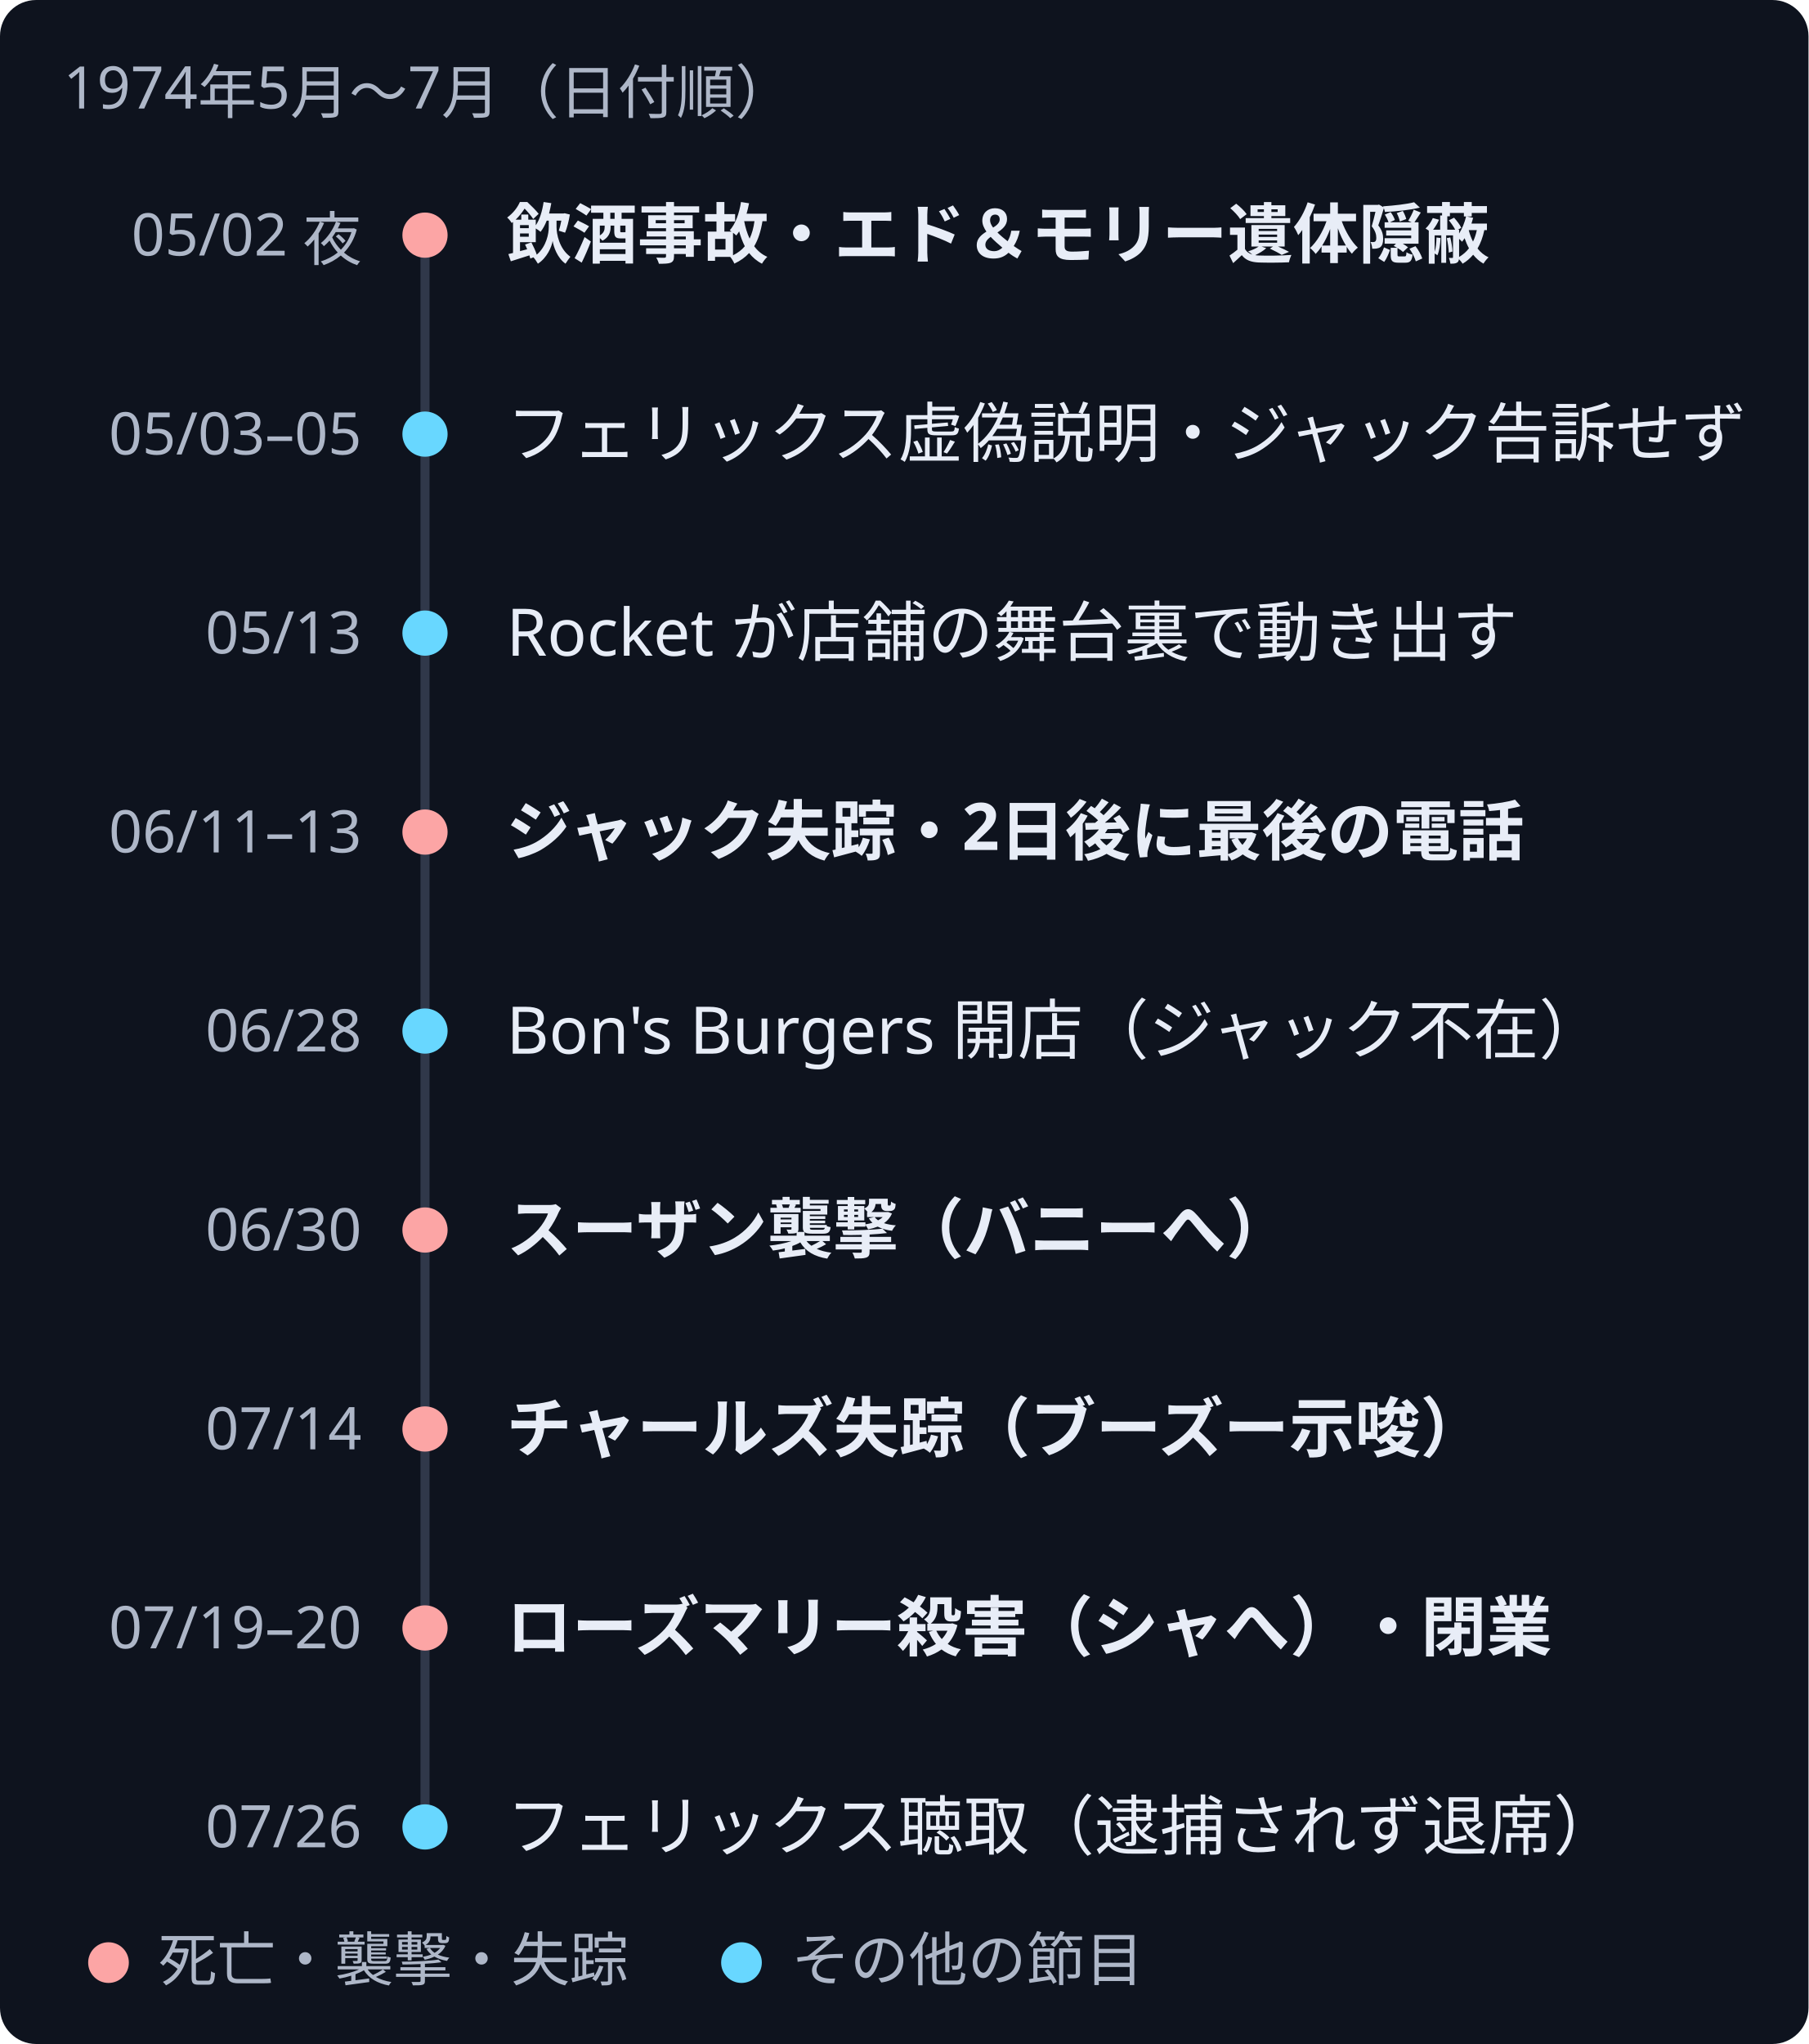
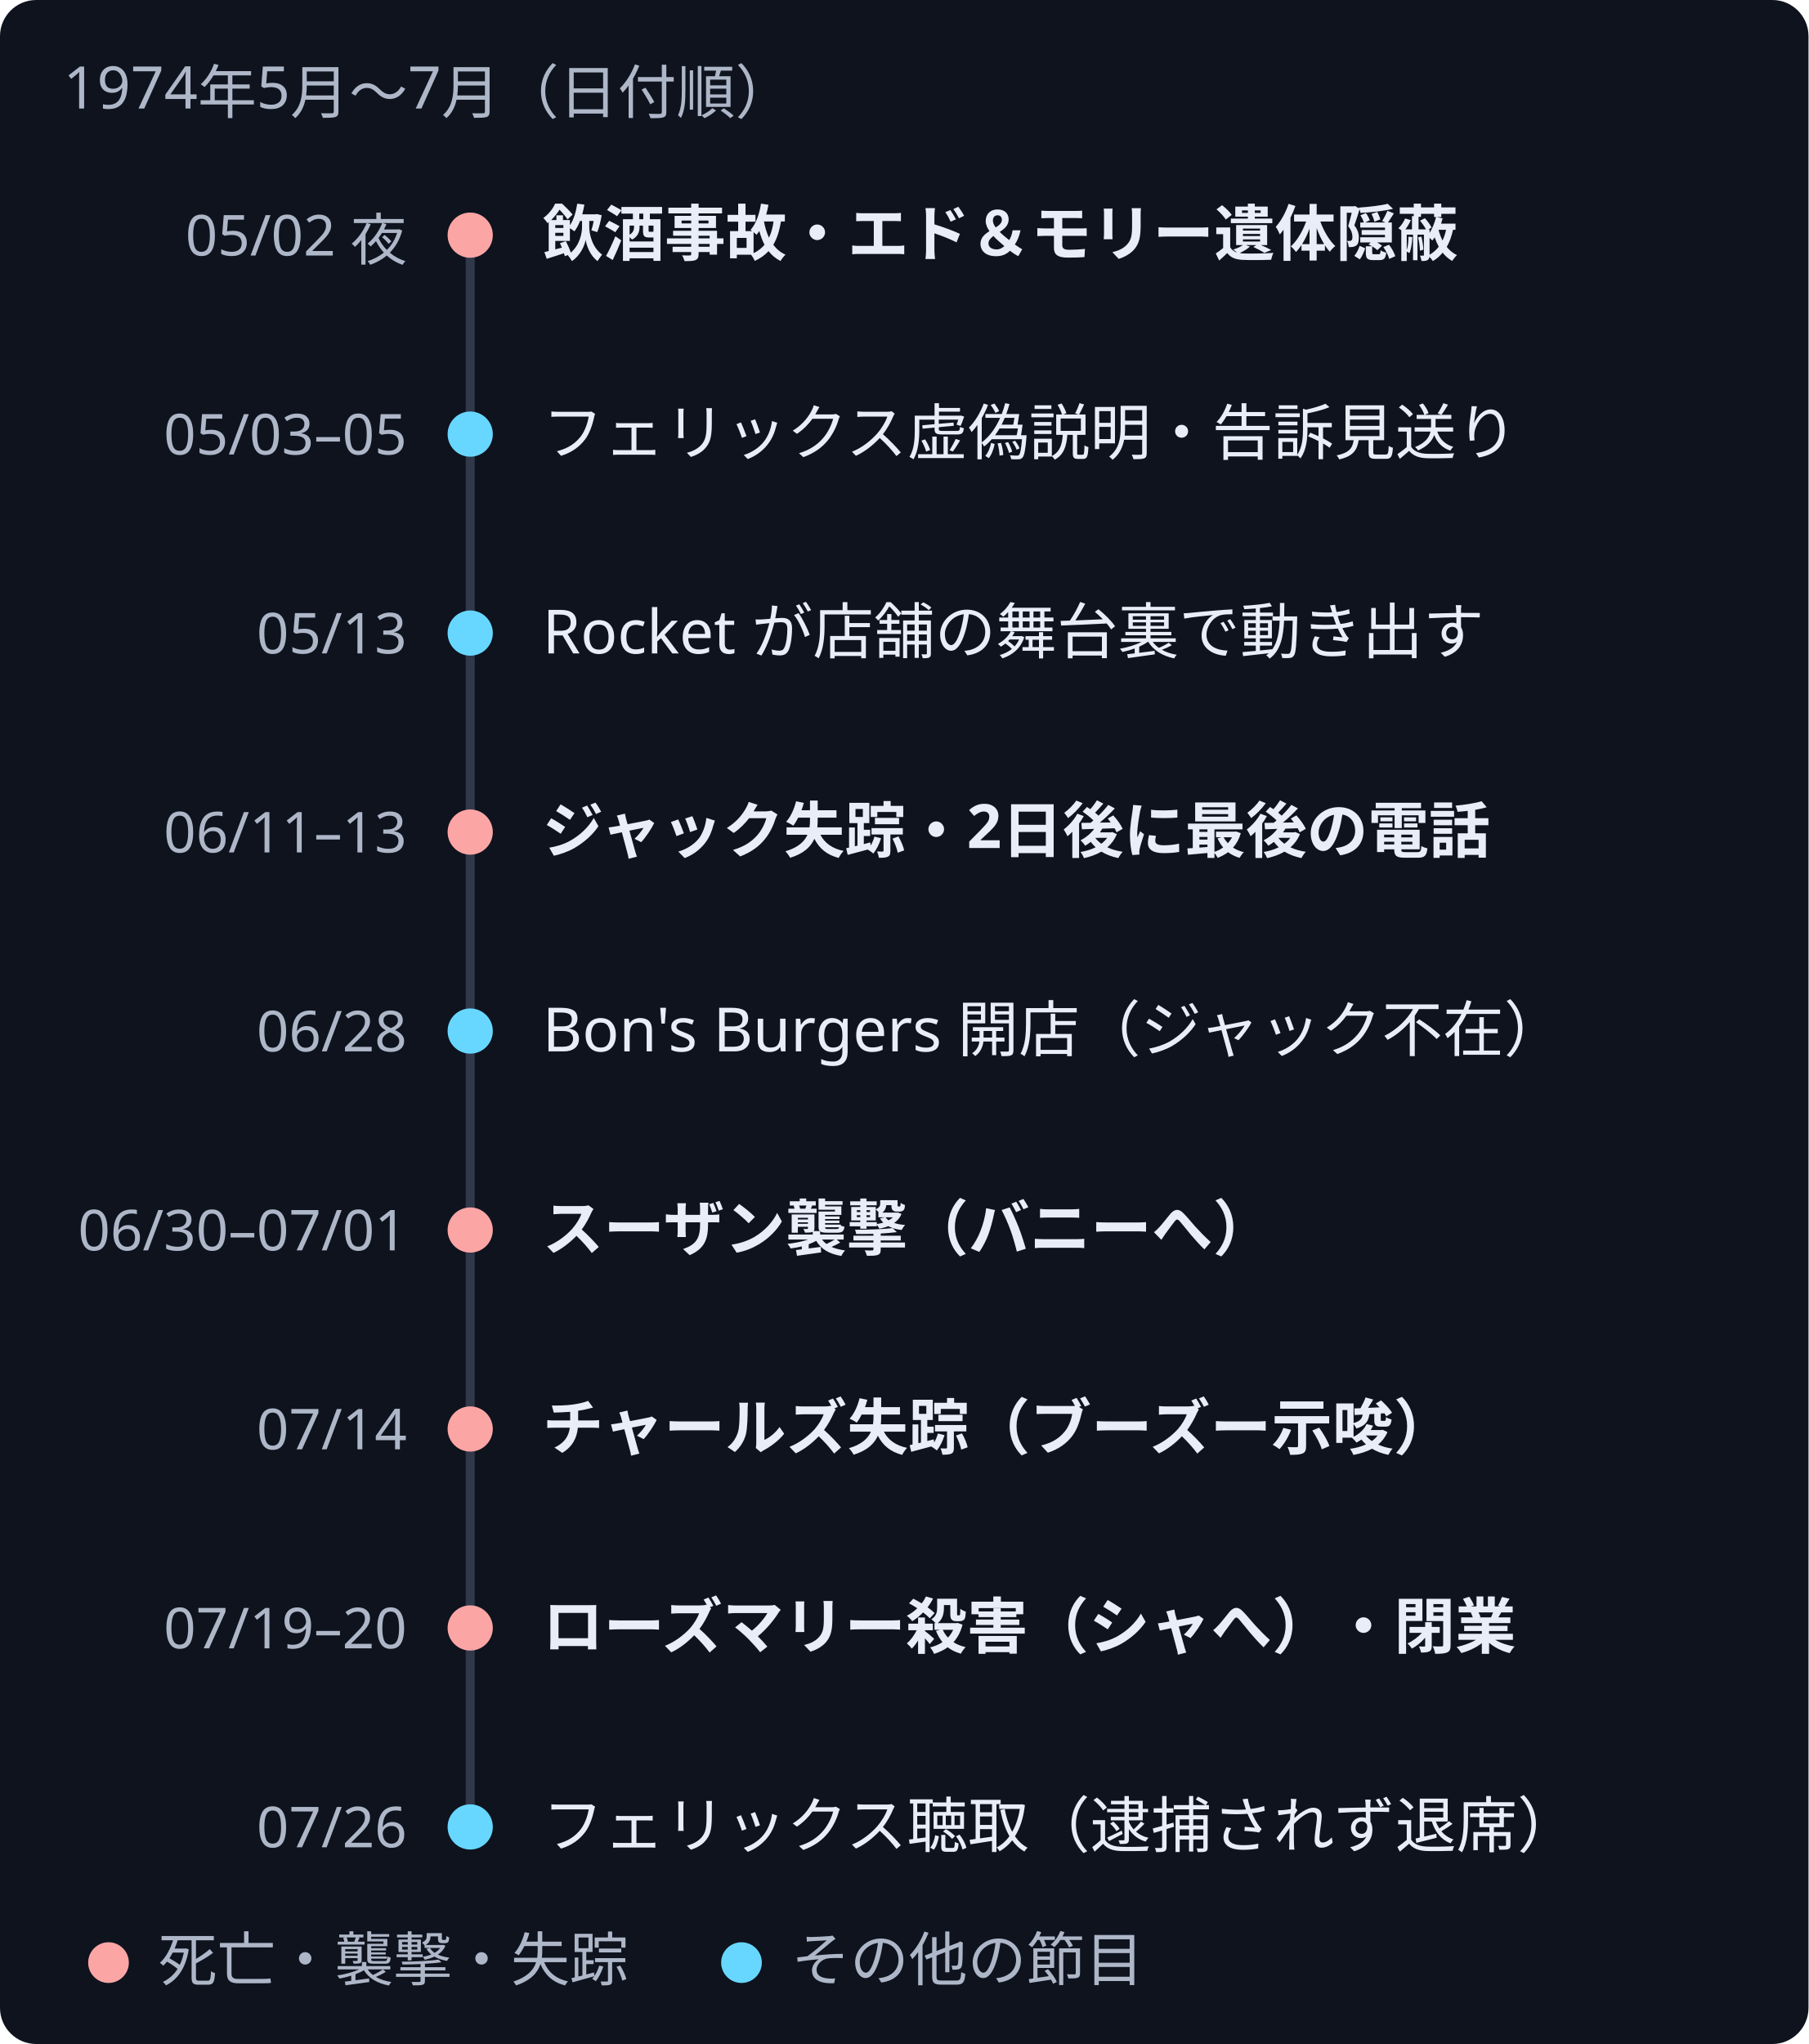
<svg xmlns="http://www.w3.org/2000/svg" width="400" height="452" viewBox="0 0 400 452" role="img" font-family="'Yu Gothic UI','Hiragino Kaku Gothic ProN','Noto Sans JP','Meiryo',sans-serif">
  <rect x="0" y="0" width="400" height="452" rx="8" fill="#0e131e" stroke="none" />
  <text x="14" y="24" font-size="13" fill="#aeb7c8" font-weight="400" text-anchor="start">1974年5月〜7月（日付順）</text>
-   <line x1="94" y1="52" x2="94" y2="404" stroke="#30384a" stroke-width="2" />
-   <text x="80" y="56.5" font-size="13" fill="#aeb7c8" font-weight="400" text-anchor="end">05/02 夜</text>
-   <circle cx="94" cy="52" r="5" fill="#fca5a5" />
-   <text x="112" y="57" font-size="14.5" fill="#e8edf7" font-weight="700" text-anchor="start">飲酒事故・エド＆モリー遺体隠蔽</text>
-   <text x="80" y="100.5" font-size="13" fill="#aeb7c8" font-weight="400" text-anchor="end">05/03–05</text>
-   <circle cx="94" cy="96" r="5" fill="#68d7ff" />
-   <text x="112" y="101" font-size="14.5" fill="#e8edf7" font-weight="400" text-anchor="start">フェリックス虚偽説明・ジャック告訴せず</text>
-   <text x="80" y="144.5" font-size="13" fill="#aeb7c8" font-weight="400" text-anchor="end">05/13</text>
-   <circle cx="94" cy="140" r="5" fill="#68d7ff" />
-   <text x="112" y="145" font-size="14.5" fill="#e8edf7" font-weight="400" text-anchor="start">Rocket が店舗の舞台裏で動き出す</text>
-   <text x="80" y="188.5" font-size="13" fill="#aeb7c8" font-weight="400" text-anchor="end">06/11–13</text>
-   <circle cx="94" cy="184" r="5" fill="#fca5a5" />
-   <text x="112" y="189" font-size="14.5" fill="#e8edf7" font-weight="700" text-anchor="start">ジャック失踪・2日後に最後の電話</text>
-   <text x="80" y="232.5" font-size="13" fill="#aeb7c8" font-weight="400" text-anchor="end">06/28</text>
-   <circle cx="94" cy="228" r="5" fill="#68d7ff" />
-   <text x="112" y="233" font-size="14.5" fill="#e8edf7" font-weight="400" text-anchor="start">Bon's Burgers 開店（ジャック不在）</text>
-   <text x="80" y="276.5" font-size="13" fill="#aeb7c8" font-weight="400" text-anchor="end">06/30</text>
-   <circle cx="94" cy="272" r="5" fill="#fca5a5" />
-   <text x="112" y="277" font-size="14.5" fill="#e8edf7" font-weight="700" text-anchor="start">スーザン襲撃（バニーへ）</text>
-   <text x="80" y="320.5" font-size="13" fill="#aeb7c8" font-weight="400" text-anchor="end">07/14</text>
-   <circle cx="94" cy="316" r="5" fill="#fca5a5" />
-   <text x="112" y="321" font-size="14.5" fill="#e8edf7" font-weight="700" text-anchor="start">チャールズ失踪（ブーズー示唆）</text>
-   <text x="80" y="364.5" font-size="13" fill="#aeb7c8" font-weight="400" text-anchor="end">07/19–20</text>
-   <circle cx="94" cy="360" r="5" fill="#fca5a5" />
-   <text x="112" y="365" font-size="14.5" fill="#e8edf7" font-weight="700" text-anchor="start">ローズマリー殺害（シャへ）・閉業</text>
-   <text x="80" y="408.5" font-size="13" fill="#aeb7c8" font-weight="400" text-anchor="end">07/26</text>
-   <circle cx="94" cy="404" r="5" fill="#68d7ff" />
-   <text x="112" y="409" font-size="14.5" fill="#e8edf7" font-weight="400" text-anchor="start">フェリックス聴取（逮捕されず退席）</text>
+   <line x1="104" y1="52" x2="104" y2="404" stroke="#30384a" stroke-width="2" />
+   <text x="90" y="56.5" font-size="12.5" fill="#aeb7c8" font-weight="400" text-anchor="end">05/02 夜</text>
+   <circle cx="104" cy="52" r="5" fill="#fca5a5" />
+   <text x="120" y="56.5" font-size="13.5" fill="#e8edf7" font-weight="700" text-anchor="start">飲酒事故・エド＆モリー遺体隠蔽</text>
+   <text x="90" y="100.5" font-size="12.5" fill="#aeb7c8" font-weight="400" text-anchor="end">05/03–05</text>
+   <circle cx="104" cy="96" r="5" fill="#68d7ff" />
+   <text x="120" y="100.5" font-size="13.5" fill="#e8edf7" font-weight="400" text-anchor="start">フェリックス虚偽説明・告訴見送り</text>
+   <text x="90" y="144.5" font-size="12.5" fill="#aeb7c8" font-weight="400" text-anchor="end">05/13</text>
+   <circle cx="104" cy="140" r="5" fill="#68d7ff" />
+   <text x="120" y="144.5" font-size="13.5" fill="#e8edf7" font-weight="400" text-anchor="start">Rocket が店舗の舞台裏で動き出す</text>
+   <text x="90" y="188.5" font-size="12.5" fill="#aeb7c8" font-weight="400" text-anchor="end">06/11–13</text>
+   <circle cx="104" cy="184" r="5" fill="#fca5a5" />
+   <text x="120" y="188.5" font-size="13.5" fill="#e8edf7" font-weight="700" text-anchor="start">ジャック失踪・2日後に最後の電話</text>
+   <text x="90" y="232.5" font-size="12.5" fill="#aeb7c8" font-weight="400" text-anchor="end">06/28</text>
+   <circle cx="104" cy="228" r="5" fill="#68d7ff" />
+   <text x="120" y="232.5" font-size="13.5" fill="#e8edf7" font-weight="400" text-anchor="start">Bon's Burgers 開店（ジャック不在）</text>
+   <text x="90" y="276.5" font-size="12.5" fill="#aeb7c8" font-weight="400" text-anchor="end">06/30–07/01</text>
+   <circle cx="104" cy="272" r="5" fill="#fca5a5" />
+   <text x="120" y="276.5" font-size="13.5" fill="#e8edf7" font-weight="700" text-anchor="start">スーザン襲撃（バニーへ）</text>
+   <text x="90" y="320.5" font-size="12.5" fill="#aeb7c8" font-weight="400" text-anchor="end">07/14</text>
+   <circle cx="104" cy="316" r="5" fill="#fca5a5" />
+   <text x="120" y="320.5" font-size="13.5" fill="#e8edf7" font-weight="700" text-anchor="start">チャールズ失踪（ブーズー示唆）</text>
+   <text x="90" y="364.5" font-size="12.5" fill="#aeb7c8" font-weight="400" text-anchor="end">07/19–20</text>
+   <circle cx="104" cy="360" r="5" fill="#fca5a5" />
+   <text x="120" y="364.5" font-size="13.5" fill="#e8edf7" font-weight="700" text-anchor="start">ローズマリー殺害（シャへ）・閉業</text>
+   <text x="90" y="408.5" font-size="12.5" fill="#aeb7c8" font-weight="400" text-anchor="end">07/26</text>
+   <circle cx="104" cy="404" r="5" fill="#68d7ff" />
+   <text x="120" y="408.5" font-size="13.5" fill="#e8edf7" font-weight="400" text-anchor="start">フェリックス聴取（逮捕されず退席）</text>
  <circle cx="24" cy="434" r="4.5" fill="#fca5a5" />
  <text x="35" y="438" font-size="13" fill="#aeb7c8" font-weight="400" text-anchor="start">死亡・襲撃・失踪</text>
  <circle cx="164" cy="434" r="4.5" fill="#68d7ff" />
  <text x="175" y="438" font-size="13" fill="#aeb7c8" font-weight="400" text-anchor="start">その他の節目</text>
</svg>
